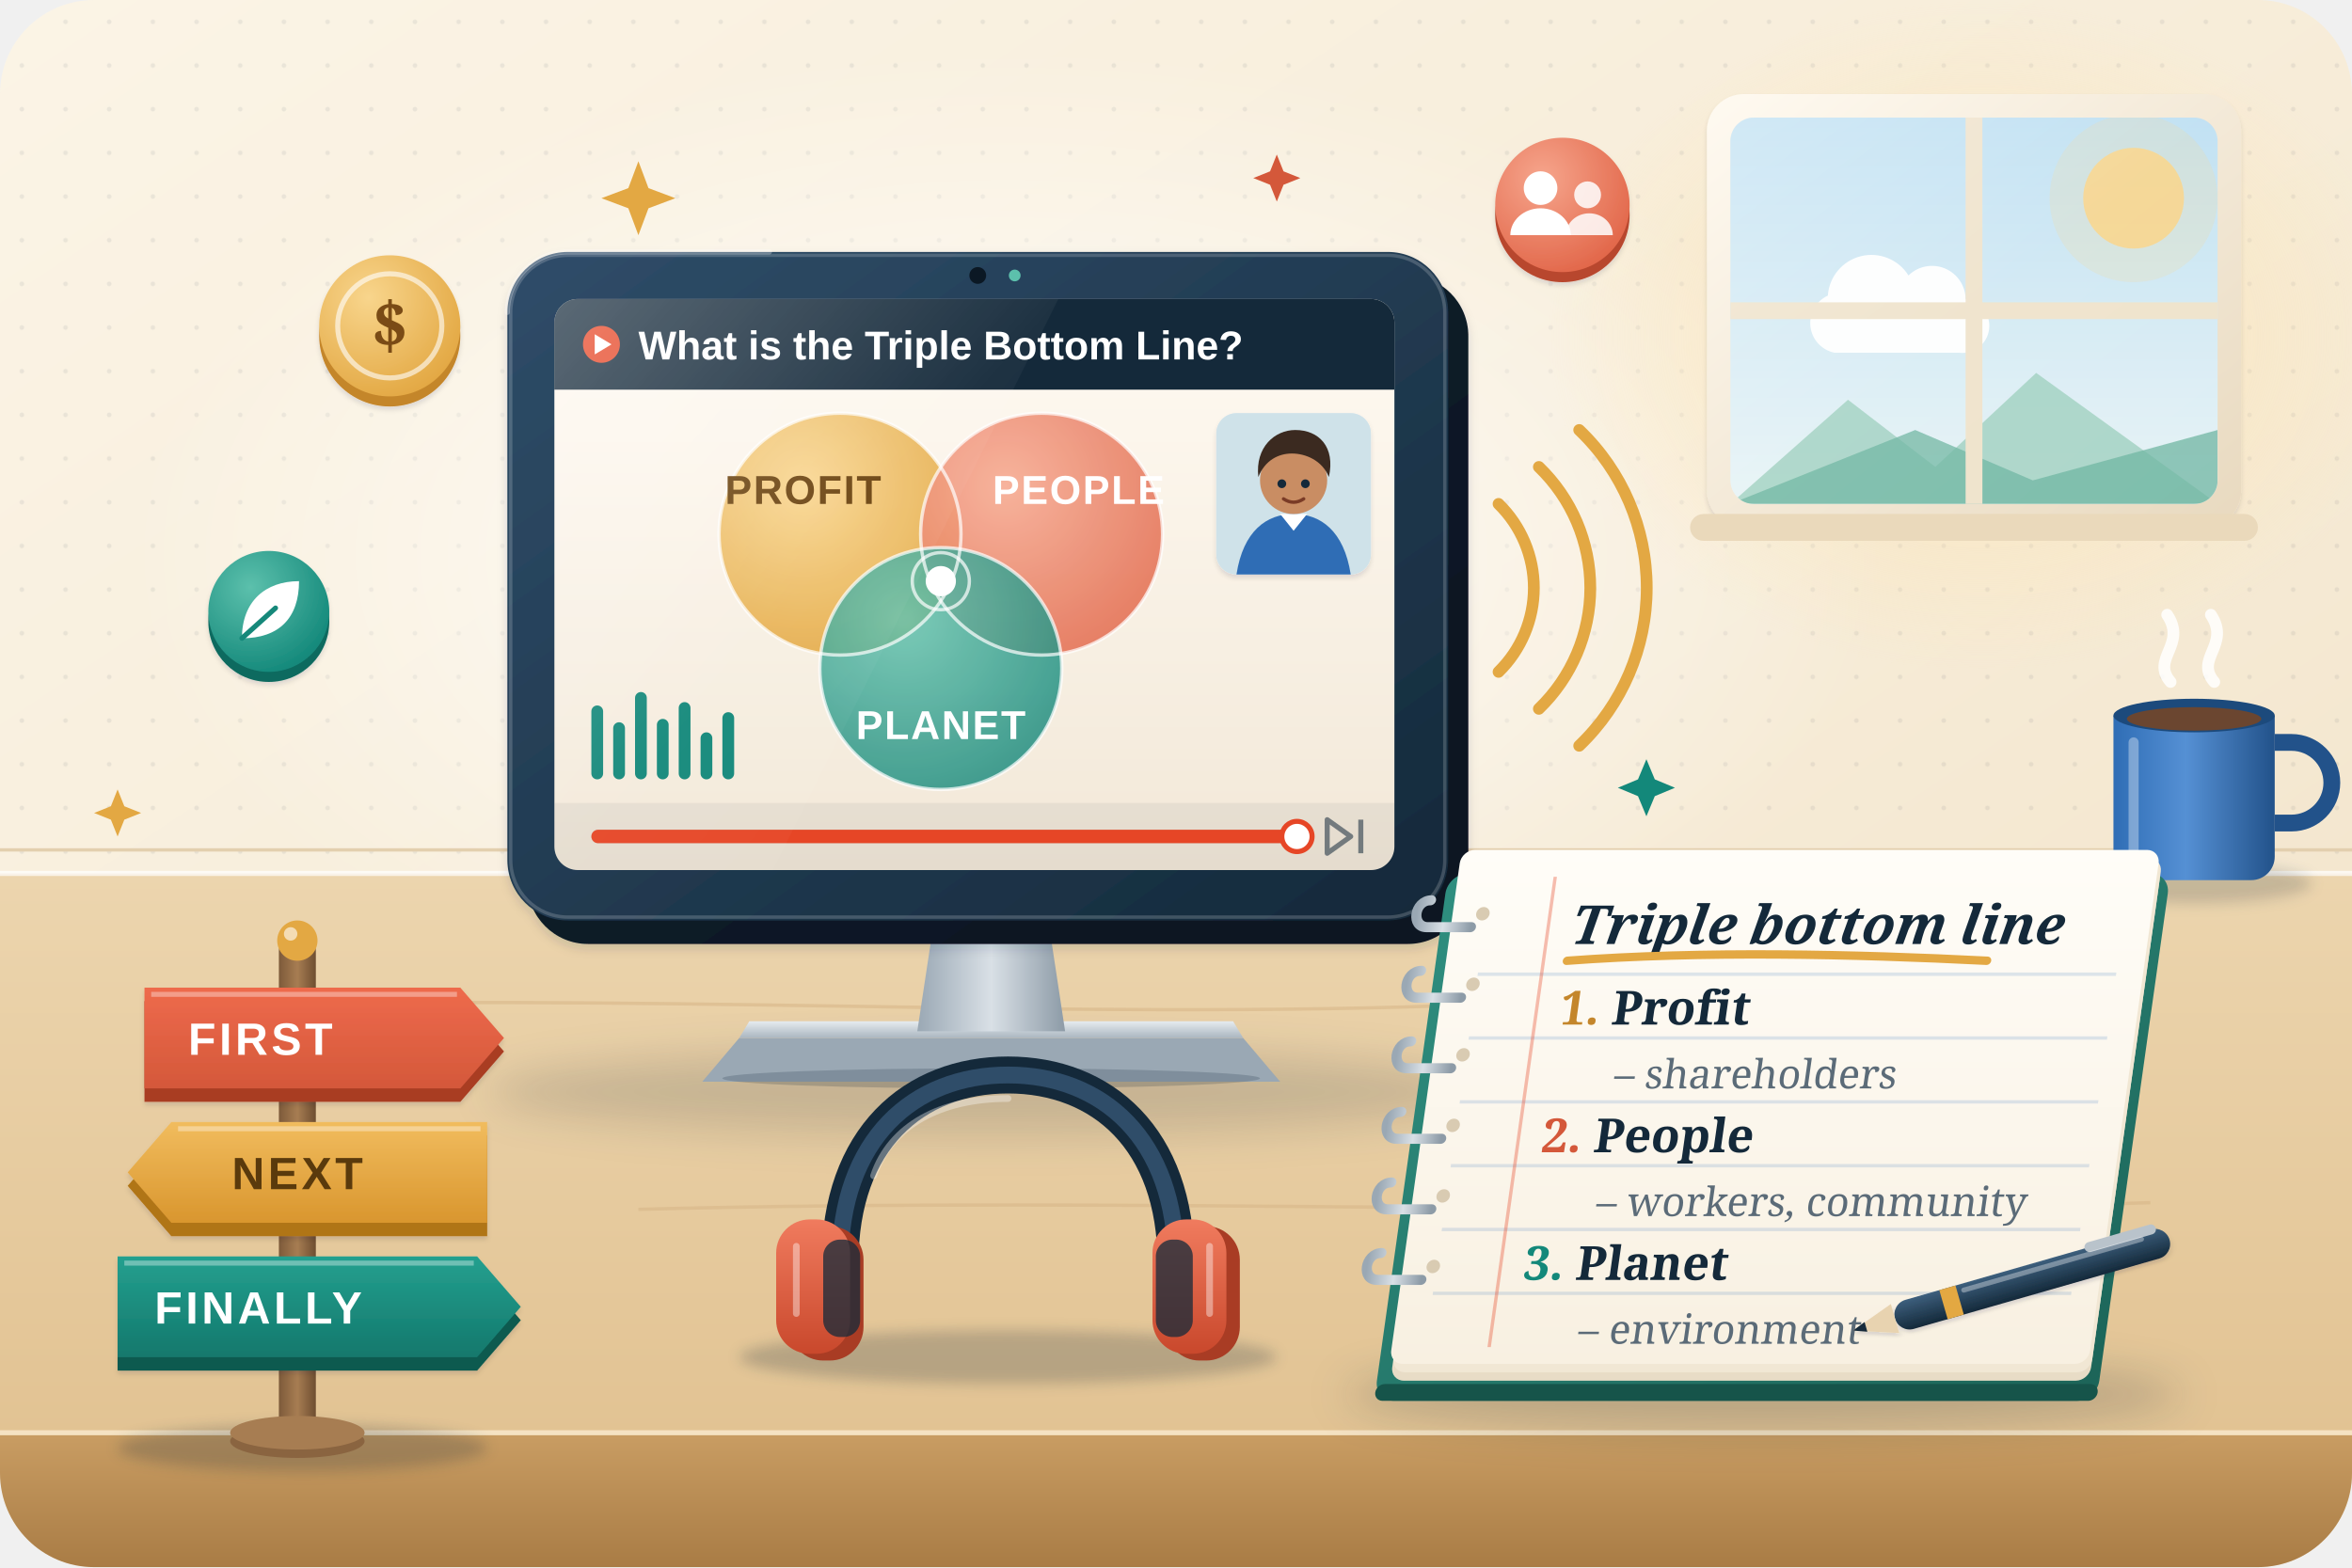
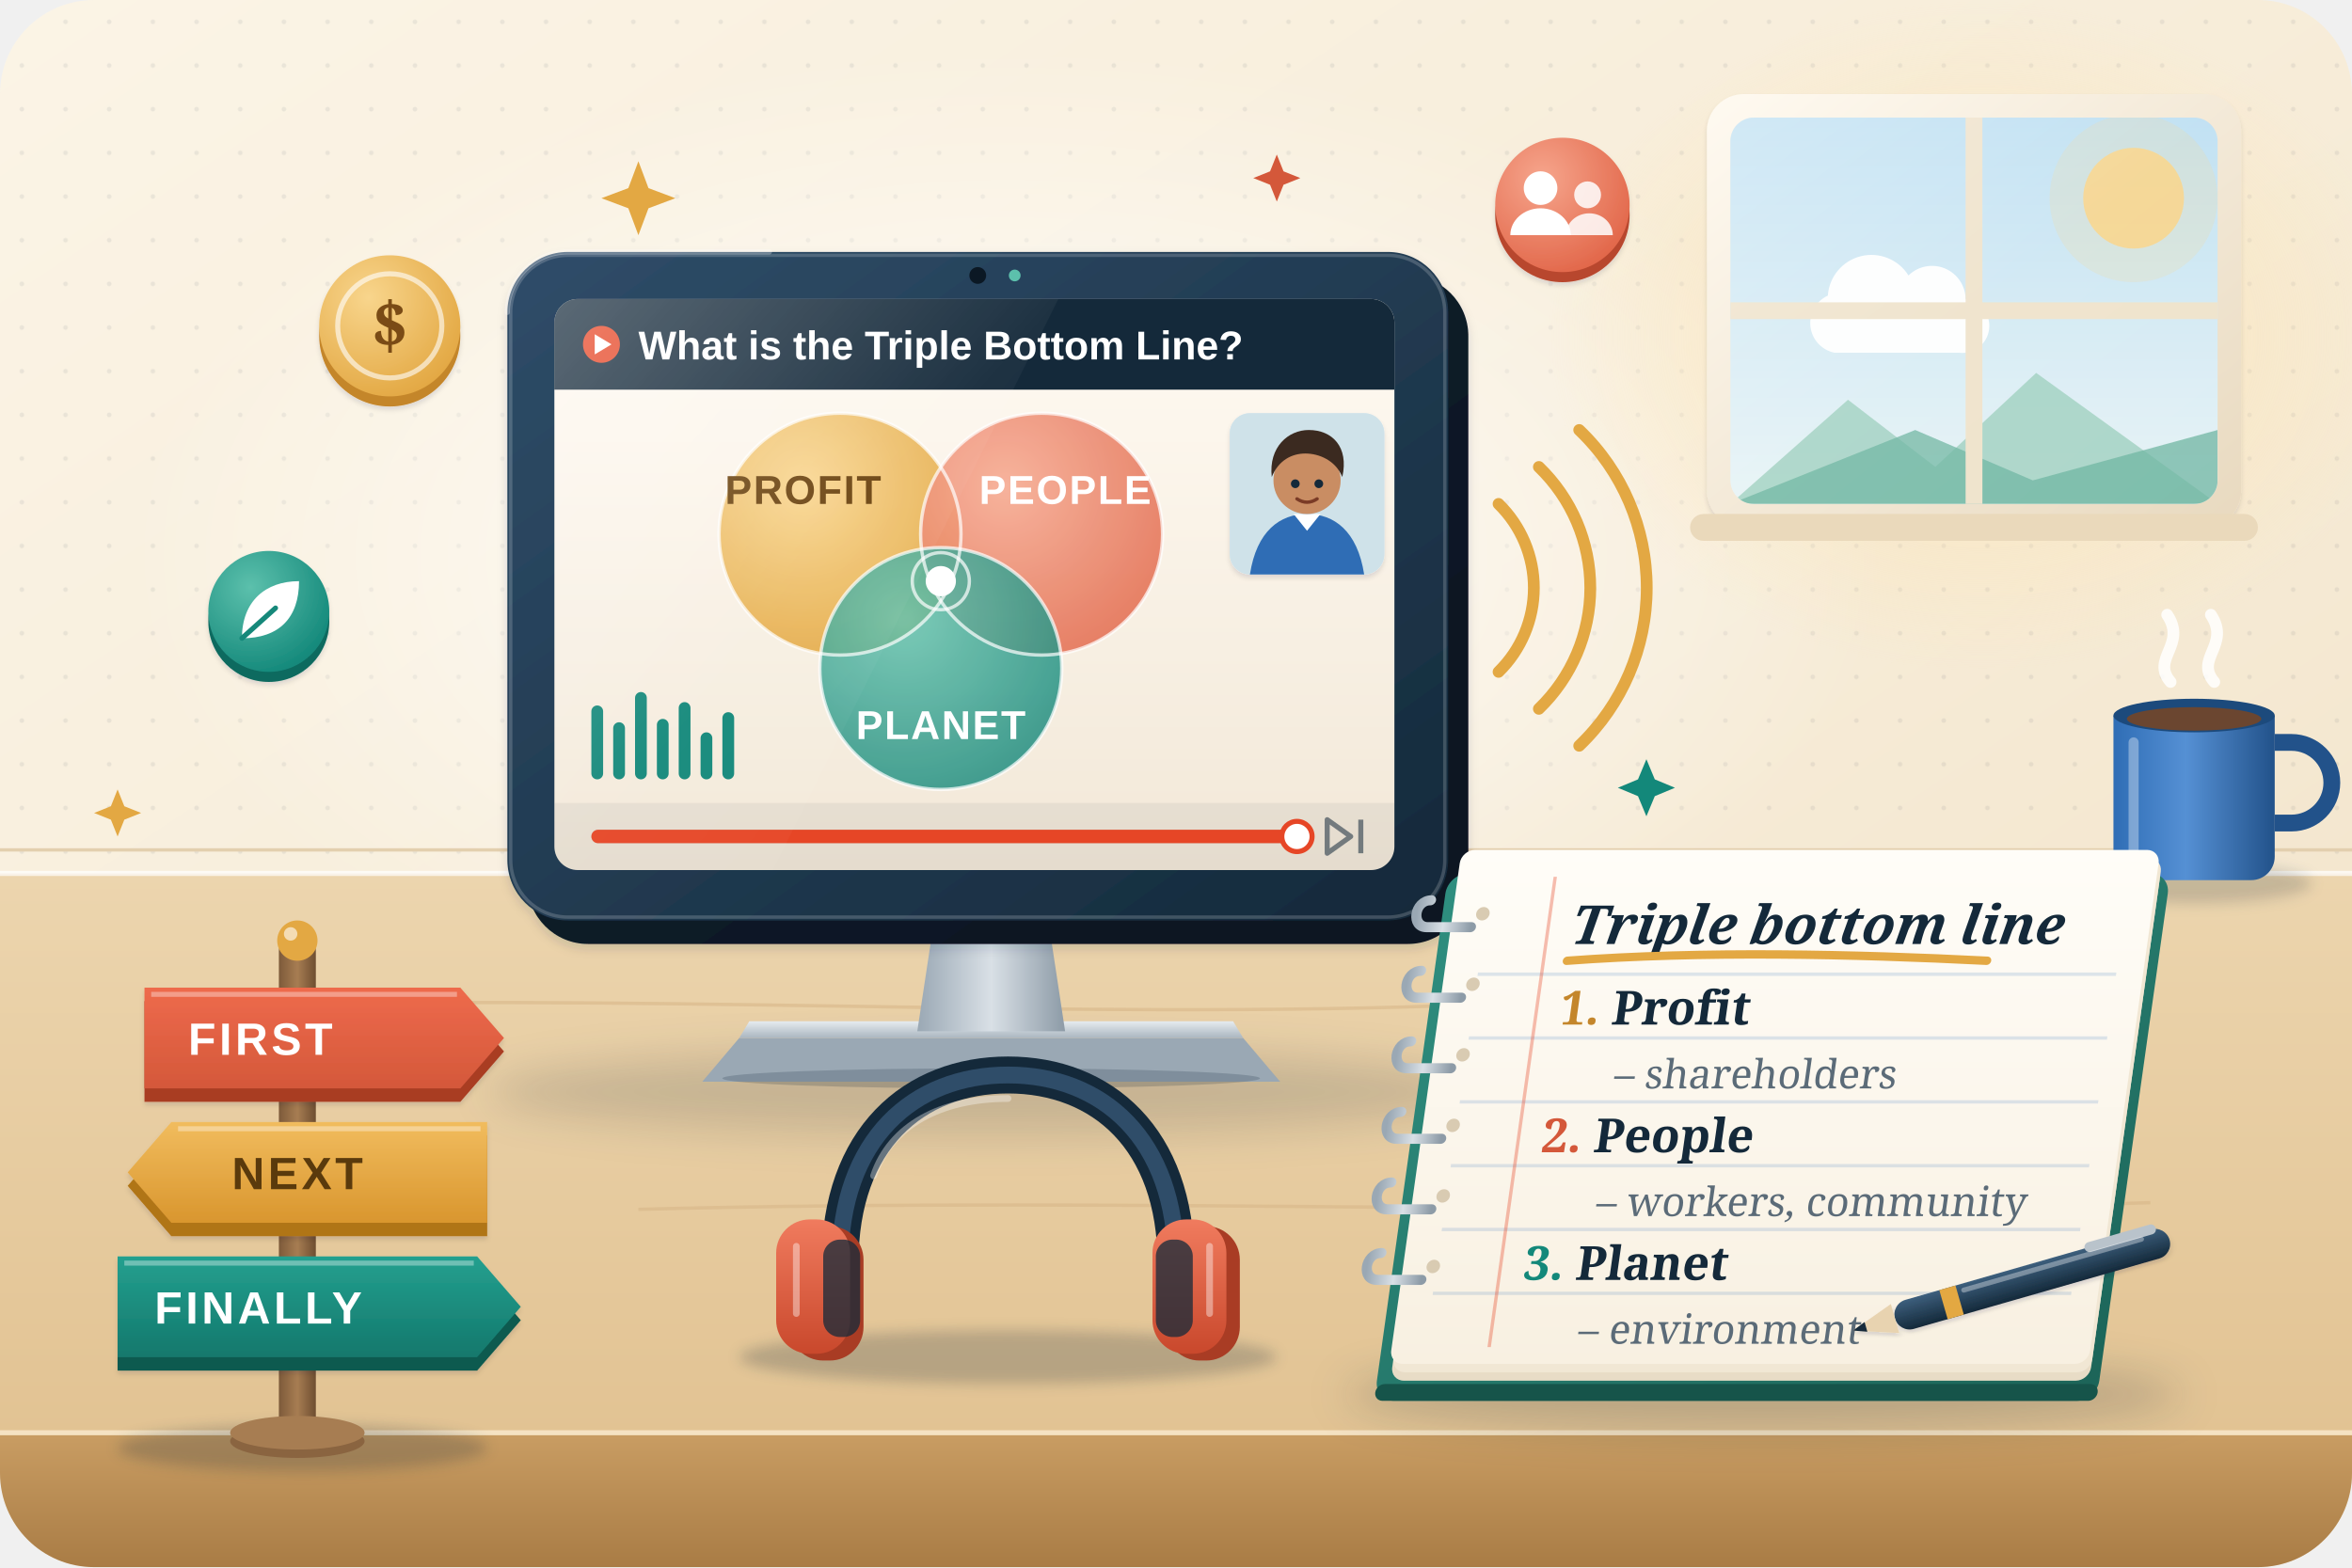
<svg xmlns="http://www.w3.org/2000/svg" viewBox="0 0 1400 933" role="img" aria-labelledby="h1-t">
  <style>
  .h1-fl { animation: h1-fl 7s ease-in-out infinite; transform-box: fill-box; transform-origin: center; }
  .h1-d2 { animation-delay: -2.3s; animation-duration: 8s; } .h1-d3 { animation-delay: -4.6s; animation-duration: 9s; }
  .h1-bar { animation: h1-bar 12s linear infinite; transform-box: fill-box; transform-origin: left center; }
  .h1-knob { animation: h1-knob 12s linear infinite; }
  .h1-wv rect { animation: h1-wv 1.3s ease-in-out infinite; transform-box: fill-box; transform-origin: center bottom; }
  .h1-wv rect:nth-child(2n) { animation-delay: -.4s; } .h1-wv rect:nth-child(3n) { animation-delay: -.8s; } .h1-wv rect:nth-child(5n) { animation-delay: -1.1s; }
  .h1-sw { animation: h1-sw 3.6s ease-out infinite; transform-box: fill-box; transform-origin: left center; }
  .h1-s2 { animation-delay: 1.2s; } .h1-s3 { animation-delay: 2.4s; }
  .h1-ln { animation: h1-ln 12s ease-in-out infinite; }
  .h1-l2 { animation-delay: .8s; } .h1-l3 { animation-delay: 1.6s; } .h1-l4 { animation-delay: 2.4s; } .h1-l5 { animation-delay: 3.2s; } .h1-l6 { animation-delay: 4s; } .h1-l7 { animation-delay: 4.8s; }
  .h1-pen { animation: h1-pen 1.6s ease-in-out infinite; transform-box: view-box; }
  .h1-sway { animation: h1-sway 6s ease-in-out infinite; transform-box: view-box; transform-origin: 176px 850px; }
  .h1-st { animation: h1-st 4s ease-in-out infinite; transform-box: fill-box; transform-origin: center bottom; } .h1-st2 { animation-delay: -2s; }
  .h1-cl { animation: h1-cl 12s ease-in-out infinite; transform-box: fill-box; }
  .h1-blink { animation: h1-blink 5s infinite; transform-box: fill-box; transform-origin: center; }
  .h1-led { animation: h1-led 2.4s ease-in-out infinite; }
  .h1-tw { animation: h1-tw 3.2s ease-in-out infinite; transform-box: fill-box; transform-origin: center; } .h1-t2 { animation-delay: -1.1s; } .h1-t3 { animation-delay: -2.2s; }
  @keyframes h1-fl { 0%, 100% { transform: translateY(0); } 50% { transform: translateY(-12px); } }
  @keyframes h1-bar { 0% { transform: scaleX(.08); } 100% { transform: scaleX(1); } }
  @keyframes h1-knob { 0% { transform: translateX(-420px); } 100% { transform: translateX(0); } }
  @keyframes h1-wv { 0%, 100% { transform: scaleY(.45); } 50% { transform: scaleY(1); } }
  @keyframes h1-sw { 0% { opacity: 0; transform: scale(.7); } 25% { opacity: .9; } 100% { opacity: 0; transform: scale(1.25); } }
  @keyframes h1-ln { 0%, 3% { opacity: 0; } 8%, 90% { opacity: 1; } 97%, 100% { opacity: 0; } }
  @keyframes h1-pen { 0%, 100% { transform: translate(0, 0); } 25% { transform: translate(-10px, 3px); } 50% { transform: translate(-3px, -2px); } 75% { transform: translate(-12px, 2px); } }
  @keyframes h1-sway { 0%, 100% { transform: rotate(-1.2deg); } 50% { transform: rotate(1.2deg); } }
  @keyframes h1-st { 0% { opacity: 0; transform: translateY(10px) scaleY(.8); } 40% { opacity: .75; } 100% { opacity: 0; transform: translateY(-34px) scaleY(1.1); } }
  @keyframes h1-cl { 0%, 100% { transform: translateX(-22px); } 50% { transform: translateX(26px); } }
  @keyframes h1-blink { 0%, 92%, 100% { transform: scaleY(1); } 95% { transform: scaleY(.1); } }
  @keyframes h1-led { 0%, 100% { opacity: 1; } 50% { opacity: .25; } }
  @keyframes h1-tw { 0%, 100% { opacity: .3; transform: scale(.6) rotate(0); } 50% { opacity: 1; transform: scale(1.05) rotate(45deg); } }
  @media (prefers-reduced-motion: reduce) { * { animation: none !important; } }
</style>
  <defs>
    <linearGradient id="h1-wall" x1="0" y1="0" x2="1" y2="1">
      <stop offset="0" stop-color="#fbf4e6" />
      <stop offset=".6" stop-color="#f6ebd6" />
      <stop offset="1" stop-color="#f1e1c6" />
    </linearGradient>
    <linearGradient id="h1-desk" x1="0" y1="0" x2="0" y2="1">
      <stop offset="0" stop-color="#ecd5ae" />
      <stop offset="1" stop-color="#e2c393" />
    </linearGradient>
    <linearGradient id="h1-edge" x1="0" y1="0" x2="0" y2="1">
      <stop offset="0" stop-color="#c99d63" />
      <stop offset="1" stop-color="#a97c45" />
    </linearGradient>
    <radialGradient id="h1-glow" cx=".5" cy=".5" r=".5">
      <stop offset="0" stop-color="#fff" stop-opacity=".9" />
      <stop offset="1" stop-color="#fff" stop-opacity="0" />
    </radialGradient>
    <radialGradient id="h1-glow2" cx=".5" cy=".5" r=".5">
      <stop offset="0" stop-color="#fde3b0" stop-opacity=".75" />
      <stop offset="1" stop-color="#fde3b0" stop-opacity="0" />
    </radialGradient>
    <pattern id="h1-dots" width="26" height="26" patternUnits="userSpaceOnUse">
      <circle cx="13" cy="13" r="1.4" fill="#14293a" fill-opacity=".07" />
    </pattern>
    <clipPath id="h1-clip">
      <rect width="1400" height="933" rx="56" />
    </clipPath>
    <clipPath id="h1-scr">
      <rect x="330" y="178" width="500" height="340" rx="14" />
    </clipPath>
    <clipPath id="h1-win">
      <rect x="1030" y="70" width="290" height="230" rx="14" />
    </clipPath>
    <linearGradient id="h1-body" x1="0" y1="0" x2="1" y2="1">
      <stop offset="0" stop-color="#2f4d69" />
      <stop offset="1" stop-color="#14293a" />
    </linearGradient>
    <linearGradient id="h1-side" x1="0" y1="0" x2="1" y2="1">
      <stop offset="0" stop-color="#0f2030" />
      <stop offset="1" stop-color="#091520" />
    </linearGradient>
    <linearGradient id="h1-screen" x1="0" y1="0" x2="0" y2="1">
      <stop offset="0" stop-color="#fffaf2" />
      <stop offset="1" stop-color="#f2e8d8" />
    </linearGradient>
    <linearGradient id="h1-glass" x1="0" y1="0" x2="1" y2="1">
      <stop offset="0" stop-color="#fff" stop-opacity=".55" />
      <stop offset=".5" stop-color="#fff" stop-opacity=".08" />
      <stop offset="1" stop-color="#fff" stop-opacity="0" />
    </linearGradient>
    <linearGradient id="h1-metal" x1="0" y1="0" x2="0" y2="1">
      <stop offset="0" stop-color="#e6ebef" />
      <stop offset="1" stop-color="#aab6c0" />
    </linearGradient>
    <linearGradient id="h1-metal2" x1="0" y1="0" x2="1" y2="0">
      <stop offset="0" stop-color="#9aa8b4" />
      <stop offset=".5" stop-color="#d9e0e6" />
      <stop offset="1" stop-color="#8d9ba7" />
    </linearGradient>
    <radialGradient id="h1-gold" cx=".35" cy=".3" r=".75">
      <stop offset="0" stop-color="#f8d58c" />
      <stop offset="1" stop-color="#e3a843" />
    </radialGradient>
    <radialGradient id="h1-coral" cx=".35" cy=".3" r=".75">
      <stop offset="0" stop-color="#f6a58c" />
      <stop offset="1" stop-color="#e2674a" />
    </radialGradient>
    <radialGradient id="h1-teal" cx=".35" cy=".3" r=".75">
      <stop offset="0" stop-color="#5cc0ac" />
      <stop offset="1" stop-color="#13887a" />
    </radialGradient>
    <linearGradient id="h1-paper" x1="0" y1="0" x2="0" y2="1">
      <stop offset="0" stop-color="#fffdf8" />
      <stop offset="1" stop-color="#f8f0e1" />
    </linearGradient>
    <linearGradient id="h1-cover" x1="0" y1="0" x2="1" y2="1">
      <stop offset="0" stop-color="#2f8f80" />
      <stop offset="1" stop-color="#1c6458" />
    </linearGradient>
    <linearGradient id="h1-sky" x1="0" y1="0" x2="0" y2="1">
      <stop offset="0" stop-color="#bfe0f2" />
      <stop offset="1" stop-color="#e9f4f6" />
    </linearGradient>
    <linearGradient id="h1-frame" x1="0" y1="0" x2="1" y2="1">
      <stop offset="0" stop-color="#fffaf1" />
      <stop offset="1" stop-color="#e8d9bf" />
    </linearGradient>
    <linearGradient id="h1-wood" x1="0" y1="0" x2="1" y2="0">
      <stop offset="0" stop-color="#7d5a3a" />
      <stop offset=".5" stop-color="#a77d52" />
      <stop offset="1" stop-color="#6e4e31" />
    </linearGradient>
    <linearGradient id="h1-sR" x1="0" y1="0" x2="0" y2="1">
      <stop offset="0" stop-color="#ee6a4c" />
      <stop offset="1" stop-color="#d4583a" />
    </linearGradient>
    <linearGradient id="h1-sG" x1="0" y1="0" x2="0" y2="1">
      <stop offset="0" stop-color="#f1bc5e" />
      <stop offset="1" stop-color="#d9962e" />
    </linearGradient>
    <linearGradient id="h1-sT" x1="0" y1="0" x2="0" y2="1">
      <stop offset="0" stop-color="#24a08f" />
      <stop offset="1" stop-color="#13786c" />
    </linearGradient>
    <linearGradient id="h1-mug" x1="0" y1="0" x2="1" y2="0">
      <stop offset="0" stop-color="#2f6db5" />
      <stop offset=".45" stop-color="#5590d4" />
      <stop offset="1" stop-color="#22528a" />
    </linearGradient>
    <linearGradient id="h1-pen" x1="0" y1="0" x2="0" y2="1">
      <stop offset="0" stop-color="#3d5f7d" />
      <stop offset="1" stop-color="#14293a" />
    </linearGradient>
    <linearGradient id="h1-hp" x1="0" y1="0" x2="0" y2="1">
      <stop offset="0" stop-color="#f07b5e" />
      <stop offset="1" stop-color="#c9482c" />
    </linearGradient>
    <filter id="h1-sh" x="-20%" y="-20%" width="140%" height="160%">
      <feDropShadow dx="0" dy="22" stdDeviation="20" flood-color="#14293a" flood-opacity=".18" />
      <feDropShadow dx="0" dy="3" stdDeviation="3" flood-color="#14293a" flood-opacity=".14" />
    </filter>
    <filter id="h1-sh2" x="-30%" y="-30%" width="160%" height="180%">
      <feDropShadow dx="0" dy="10" stdDeviation="9" flood-color="#14293a" flood-opacity=".18" />
      <feDropShadow dx="0" dy="2" stdDeviation="1.5" flood-color="#14293a" flood-opacity=".12" />
    </filter>
    <filter id="h1-blur" x="-30%" y="-80%" width="160%" height="260%">
      <feGaussianBlur stdDeviation="12" />
    </filter>
    <filter id="h1-blur2" x="-30%" y="-80%" width="160%" height="260%">
      <feGaussianBlur stdDeviation="4" />
    </filter>
  </defs>
  <g clip-path="url(#h1-clip)">
    <rect width="1400" height="933" fill="url(#h1-wall)" />
    <rect width="1400" height="560" fill="url(#h1-dots)" />
    <ellipse cx="600" cy="330" rx="520" ry="300" fill="url(#h1-glow)" />
    <ellipse cx="1180" cy="200" rx="260" ry="200" fill="url(#h1-glow2)" />
    <path d="M0 506h1400" stroke="#e3cfae" stroke-width="2" />
    <g filter="url(#h1-sh2)">
      <rect x="1016" y="56" width="318" height="258" rx="22" fill="url(#h1-frame)" />
    </g>
    <rect x="1030" y="70" width="290" height="230" rx="14" fill="url(#h1-sky)" />
    <g clip-path="url(#h1-win)">
      <circle cx="1270" cy="118" r="30" fill="#f8d58c" opacity=".9" />
      <circle cx="1270" cy="118" r="50" fill="#f8d58c" opacity=".2" />
      <g class="h1-cl">
        <path d="M1088 176a26 26 0 0 1 48-12a20 20 0 0 1 34 14a16 16 0 0 1-4 32h-74a18 18 0 0 1-4-34z" fill="#fff" opacity=".95" />
      </g>
      <path d="M1030 300l70-62l52 40l60-56l108 78z" fill="#9fd0bf" opacity=".8" />
      <path d="M1030 300l110-44l70 30l110-30v44z" fill="#6fb5a2" opacity=".75" />
    </g>
    <path d="M1175 70v230M1030 185h290" stroke="#efe3cc" stroke-width="10" />
    <rect x="1030" y="70" width="290" height="230" rx="14" fill="url(#h1-glass)" opacity=".5" />
    <rect x="1006" y="306" width="338" height="16" rx="8" fill="#ead9bb" />
    <path d="M0 520h1400v333H0z" fill="url(#h1-desk)" />
    <path d="M0 520h1400" stroke="#fff" stroke-opacity=".7" stroke-width="3" />
    <path d="M0 853h1400v80H0z" fill="url(#h1-edge)" />
    <path d="M0 853h1400" stroke="#f5e2c2" stroke-width="3" />
    <path d="M120 600c240-10 520 8 760-2M380 720c300-8 600 6 900-4" stroke="#d7b688" stroke-width="2" fill="none" opacity=".6" />
    <g transform="translate(66 -14)">
      <ellipse cx="1240" cy="540" rx="70" ry="12" fill="#14293a" opacity=".18" filter="url(#h1-blur2)" />
      <path d="M1192 440h96v84a14 14 0 0 1-14 14h-68a14 14 0 0 1-14-14z" fill="url(#h1-mug)" />
      <path d="M1288 456h10a24 24 0 0 1 0 48h-10" fill="none" stroke="#22528a" stroke-width="10" />
      <ellipse cx="1240" cy="440" rx="48" ry="10" fill="#1c4a7c" />
      <ellipse cx="1240" cy="442" rx="40" ry="7" fill="#6b4630" />
      <path d="M1204 456v64" stroke="#fff" stroke-opacity=".35" stroke-width="6" stroke-linecap="round" />
      <g fill="none" stroke="#fff" stroke-width="7" stroke-linecap="round" opacity=".85">
        <path class="h1-st" d="M1226 420c-12-14 10-22-2-40" />
        <path class="h1-st h1-st2" d="M1252 420c-12-14 10-22-2-40" />
      </g>
    </g>
    <g class="h1-fl" filter="url(#h1-sh2)">
      <circle cx="232" cy="200" r="42" fill="#c4862b" />
      <circle cx="232" cy="194" r="42" fill="url(#h1-gold)" />
      <circle cx="232" cy="194" r="31" fill="none" stroke="#fff" stroke-opacity=".6" stroke-width="3" />
      <text x="232" y="207" text-anchor="middle" font-family="Georgia, serif" font-weight="700" font-size="38" fill="#7a4c12">$</text>
    </g>
    <g class="h1-fl h1-d2" filter="url(#h1-sh2)">
      <circle cx="930" cy="128" r="40" fill="#b8472d" />
      <circle cx="930" cy="122" r="40" fill="url(#h1-coral)" />
      <circle cx="917" cy="112" r="10" fill="#fff" />
      <path d="M899 140a18 16 0 0 1 36 0z" fill="#fff" />
      <circle cx="945" cy="116" r="8" fill="#fff" opacity=".85" />
      <path d="M932 140a14 13 0 0 1 28 0z" fill="#fff" opacity=".85" />
    </g>
    <g class="h1-fl h1-d3" filter="url(#h1-sh2)">
      <circle cx="160" cy="370" r="36" fill="#0e6a5f" />
      <circle cx="160" cy="364" r="36" fill="url(#h1-teal)" />
      <path d="M144 380c0-22 14-34 34-34c0 22-12 34-34 34z" fill="#fff" />
      <path d="M144 380l20-18" stroke="#13887a" stroke-width="3" stroke-linecap="round" />
    </g>
    <ellipse cx="590" cy="650" rx="300" ry="26" fill="#14293a" opacity=".16" filter="url(#h1-blur)" />
    <path d="M440 618h300l22 26H418z" fill="#9aa8b4" />
    <path d="M440 618h300l-6-10H446z" fill="url(#h1-metal)" />
    <path d="M556 548h68l10 66h-88z" fill="url(#h1-metal2)" />
    <ellipse cx="590" cy="642" rx="160" ry="6" fill="#14293a" opacity=".2" />
    <g filter="url(#h1-sh)">
      <rect x="314" y="164" width="560" height="398" rx="36" fill="url(#h1-side)" />
      <rect x="302" y="150" width="560" height="398" rx="36" fill="url(#h1-body)" />
    </g>
    <rect x="304" y="152" width="556" height="394" rx="34" fill="none" stroke="#fff" stroke-opacity=".18" stroke-width="2" />
    <circle cx="582" cy="164" r="5" fill="#0b1824" />
    <circle class="h1-led" cx="604" cy="164" r="3.5" fill="#5cc0ac" />
    <rect x="330" y="178" width="500" height="340" rx="14" fill="url(#h1-screen)" />
    <g clip-path="url(#h1-scr)">
      <rect x="330" y="178" width="500" height="54" fill="#14293a" />
      <circle cx="358" cy="205" r="11" fill="#e64626" />
      <path d="M354 199l10 6l-10 6z" fill="#fff" />
      <text x="380" y="214" font-family="'Helvetica Neue', Arial, sans-serif" font-weight="700" font-size="24" fill="#fff">What is the Triple Bottom Line?</text>
      <g opacity=".93">
        <circle cx="500" cy="318" r="72" fill="url(#h1-gold)" />
        <circle cx="620" cy="318" r="72" fill="url(#h1-coral)" opacity=".88" />
        <circle cx="560" cy="398" r="72" fill="url(#h1-teal)" opacity=".85" />
      </g>
      <circle cx="500" cy="318" r="72" fill="none" stroke="#fff" stroke-opacity=".7" stroke-width="2" />
      <circle cx="620" cy="318" r="72" fill="none" stroke="#fff" stroke-opacity=".7" stroke-width="2" />
      <circle cx="560" cy="398" r="72" fill="none" stroke="#fff" stroke-opacity=".7" stroke-width="2" />
      <g font-family="'Helvetica Neue', Arial, sans-serif" font-weight="800" font-size="24" letter-spacing="1" text-anchor="middle">
        <text x="478" y="300" fill="#6b430f">PROFIT</text>
-         <text x="642" y="300" fill="#fff">PEOPLE</text>
+         <text x="634" y="300" fill="#fff">PEOPLE</text>
        <text x="560" y="440" fill="#fff">PLANET</text>
      </g>
      <circle cx="560" cy="346" r="9" fill="#fff" />
      <circle cx="560" cy="346" r="17" fill="none" stroke="#fff" stroke-width="2" stroke-opacity=".7" />
-       <g filter="url(#h1-sh2)">
-         <rect x="724" y="246" width="92" height="96" rx="12" fill="#dfeaf0" />
-       </g>
-       <rect x="724" y="246" width="92" height="96" rx="12" fill="#cfe2e9" />
-       <path d="M736 342c4-26 18-36 34-36s30 10 34 36z" fill="#2f6db5" />
-       <path d="M762 306l8 10l8-10" fill="#fff" />
-       <circle cx="770" cy="286" r="20" fill="#c98d63" />
-       <path d="M749 284c-2-18 10-28 22-28c14 0 24 10 20 28c-4-10-14-14-22-14c-8 0-16 4-20 14z" fill="#3b2a20" />
-       <g class="h1-blink">
-         <circle cx="763" cy="288" r="2.6" fill="#14293a" />
-         <circle cx="777" cy="288" r="2.6" fill="#14293a" />
-       </g>
-       <path d="M764 297q6 4 12 0" stroke="#7a3b26" stroke-width="2" fill="none" stroke-linecap="round" />
+       <g transform="translate(8 0)">
+         <g filter="url(#h1-sh2)">
+           <rect x="724" y="246" width="92" height="96" rx="12" fill="#dfeaf0" />
+         </g>
+         <rect x="724" y="246" width="92" height="96" rx="12" fill="#cfe2e9" />
+         <path d="M736 342c4-26 18-36 34-36s30 10 34 36z" fill="#2f6db5" />
+         <path d="M762 306l8 10l8-10" fill="#fff" />
+         <circle cx="770" cy="286" r="20" fill="#c98d63" />
+         <path d="M749 284c-2-18 10-28 22-28c14 0 24 10 20 28c-4-10-14-14-22-14c-8 0-16 4-20 14z" fill="#3b2a20" />
+         <g class="h1-blink">
+           <circle cx="763" cy="288" r="2.6" fill="#14293a" />
+           <circle cx="777" cy="288" r="2.6" fill="#14293a" />
+         </g>
+         <path d="M764 297q6 4 12 0" stroke="#7a3b26" stroke-width="2" fill="none" stroke-linecap="round" />
+       </g>
      <g class="h1-wv" fill="#13887a">
        <rect x="352" y="420" width="7" height="44" rx="3.5" />
        <rect x="365" y="430" width="7" height="34" rx="3.5" />
        <rect x="378" y="412" width="7" height="52" rx="3.5" />
        <rect x="391" y="428" width="7" height="36" rx="3.5" />
        <rect x="404" y="418" width="7" height="46" rx="3.5" />
        <rect x="417" y="436" width="7" height="28" rx="3.5" />
        <rect x="430" y="424" width="7" height="40" rx="3.5" />
      </g>
      <rect x="330" y="478" width="500" height="40" fill="#14293a" opacity=".06" />
      <rect x="352" y="494" width="420" height="8" rx="4" fill="#14293a" opacity=".14" />
      <rect class="h1-bar" x="352" y="494" width="420" height="8" rx="4" fill="#e64626" />
      <g class="h1-knob">
        <circle cx="772" cy="498" r="9" fill="#fff" stroke="#e64626" stroke-width="3" />
      </g>
      <path d="M790 488l14 10l-14 10z M810 488v20" stroke="#14293a" stroke-opacity=".55" stroke-width="3" fill="none" stroke-linejoin="round" />
      <path d="M330 178h300L460 518H330z" fill="url(#h1-glass)" opacity=".55" />
    </g>
    <path d="M302 186a36 36 0 0 1 36-36h120" stroke="#fff" stroke-opacity=".3" stroke-width="3" fill="none" stroke-linecap="round" />
    <g fill="none" stroke="#e3a843" stroke-width="7" stroke-linecap="round">
      <path class="h1-sw" d="M892 300a70 70 0 0 1 0 100" />
      <path class="h1-sw h1-s2" d="M916 278a100 100 0 0 1 0 144" />
      <path class="h1-sw h1-s3" d="M940 256a130 130 0 0 1 0 188" />
    </g>
    <ellipse cx="1050" cy="830" rx="250" ry="22" fill="#14293a" opacity=".2" filter="url(#h1-blur)" />
    <g transform="translate(870 506) skewX(-8)">
      <rect x="-6" y="14" width="430" height="314" rx="12" fill="url(#h1-cover)" />
      <rect x="-6" y="318" width="430" height="10" rx="5" fill="#16544a" />
      <rect x="2" y="10" width="416" height="306" rx="8" fill="#e8dcc6" />
      <rect x="2" y="5" width="416" height="306" rx="8" fill="#f1e7d4" />
      <rect x="0" y="0" width="416" height="306" rx="8" fill="url(#h1-paper)" />
      <g stroke="#2f6db5" stroke-opacity=".16" stroke-width="2">
        <path d="M20 74h380M20 112h380M20 150h380M20 188h380M20 226h380M20 264h380" />
      </g>
      <path d="M58 16v280" stroke="#e64626" stroke-opacity=".35" stroke-width="2" />
      <g fill="none" stroke="url(#h1-metal2)" stroke-width="6" stroke-linecap="round">
        <path d="M-14 30c-10 0-10 16 0 16h26M-14 72c-10 0-10 16 0 16h26M-14 114c-10 0-10 16 0 16h26M-14 156c-10 0-10 16 0 16h26M-14 198c-10 0-10 16 0 16h26M-14 240c-10 0-10 16 0 16h26" />
      </g>
      <g fill="#d9cbb2">
        <circle cx="18" cy="38" r="4" />
        <circle cx="18" cy="80" r="4" />
        <circle cx="18" cy="122" r="4" />
        <circle cx="18" cy="164" r="4" />
        <circle cx="18" cy="206" r="4" />
        <circle cx="18" cy="248" r="4" />
      </g>
      <g font-family="Georgia, serif">
        <text class="h1-ln" x="72" y="56" font-size="32" font-style="italic" font-weight="700" fill="#14293a">Triple bottom line</text>
        <path class="h1-ln" d="M72 66c80-6 170-4 250 0" stroke="#e3a843" stroke-width="5" fill="none" stroke-linecap="round" />
        <text class="h1-ln h1-l2" x="72" y="104" font-size="28" font-weight="700" fill="#14293a">
          <tspan fill="#c4862b">1.</tspan> Profit</text>
        <text class="h1-ln h1-l3" x="110" y="142" font-size="24" fill="#5b6b78">– shareholders</text>
        <text class="h1-ln h1-l4" x="72" y="180" font-size="28" font-weight="700" fill="#14293a">
          <tspan fill="#d4583a">2.</tspan> People</text>
        <text class="h1-ln h1-l5" x="110" y="218" font-size="24" fill="#5b6b78">– workers, community</text>
        <text class="h1-ln h1-l6" x="72" y="256" font-size="28" font-weight="700" fill="#14293a">
          <tspan fill="#13887a">3.</tspan> Planet</text>
        <text class="h1-ln h1-l7" x="110" y="294" font-size="24" fill="#5b6b78">– environment</text>
      </g>
    </g>
    <g class="h1-pen">
      <g transform="translate(1128 785) rotate(-16)" filter="url(#h1-sh2)">
        <rect x="0" y="-9" width="170" height="18" rx="9" fill="url(#h1-pen)" />
        <rect x="30" y="-9" width="10" height="18" fill="#e3a843" />
        <path d="M0 -9l-26 9l26 9z" fill="#e8d3b0" />
        <path d="M-18 -3l-8 3l8 3z" fill="#14293a" />
        <rect x="120" y="-12" width="44" height="6" rx="3" fill="#b9c3cb" />
        <path d="M44 -5h110" stroke="#fff" stroke-opacity=".35" stroke-width="3" stroke-linecap="round" />
      </g>
    </g>
    <ellipse cx="600" cy="808" rx="160" ry="16" fill="#14293a" opacity=".22" filter="url(#h1-blur2)" />
    <path d="M500 752c0-74 44-112 100-112s100 38 100 112" fill="none" stroke="#14293a" stroke-width="22" stroke-linecap="round" />
    <path d="M500 752c0-74 44-112 100-112s100 38 100 112" fill="none" stroke="#2f4d69" stroke-width="10" stroke-linecap="round" />
    <path d="M520 700c10-30 40-46 80-46" fill="none" stroke="#fff" stroke-opacity=".35" stroke-width="4" stroke-linecap="round" />
    <rect x="470" y="730" width="44" height="80" rx="20" fill="#a93c24" />
    <rect x="462" y="726" width="44" height="80" rx="20" fill="url(#h1-hp)" />
    <rect x="490" y="738" width="22" height="58" rx="10" fill="#14293a" opacity=".75" />
    <path d="M474 742v40" stroke="#fff" stroke-opacity=".4" stroke-width="4" stroke-linecap="round" />
    <rect x="694" y="730" width="44" height="80" rx="20" fill="#a93c24" />
    <rect x="686" y="726" width="44" height="80" rx="20" fill="url(#h1-hp)" />
    <rect x="688" y="738" width="22" height="58" rx="10" fill="#14293a" opacity=".75" />
    <path d="M720 742v40" stroke="#fff" stroke-opacity=".4" stroke-width="4" stroke-linecap="round" />
    <ellipse cx="180" cy="862" rx="110" ry="14" fill="#14293a" opacity=".22" filter="url(#h1-blur2)" />
    <g class="h1-sway">
      <rect x="166" y="560" width="22" height="300" rx="6" fill="url(#h1-wood)" />
      <ellipse cx="177" cy="858" rx="40" ry="10" fill="#8a6440" />
      <ellipse cx="177" cy="853" rx="40" ry="10" fill="#a77d52" />
      <circle cx="177" cy="560" r="12" fill="#e3a843" />
      <circle cx="173" cy="556" r="4" fill="#fff" opacity=".6" />
      <g font-family="'Helvetica Neue', Arial, sans-serif" font-weight="800" font-size="27" letter-spacing="2" fill="#fff">
        <g filter="url(#h1-sh2)">
          <path d="M86 588h188l26 30l-26 30H86z" fill="#a93c24" transform="translate(0 8)" />
          <path d="M86 588h188l26 30l-26 30H86z" fill="url(#h1-sR)" />
        </g>
        <path d="M90 592h182" stroke="#fff" stroke-opacity=".35" stroke-width="3" />
        <text x="112" y="628">FIRST</text>
        <g filter="url(#h1-sh2)">
          <path d="M290 668H102l-26 30l26 30h188z" fill="#b07419" transform="translate(0 8)" />
          <path d="M290 668H102l-26 30l26 30h188z" fill="url(#h1-sG)" />
        </g>
        <path d="M106 672h180" stroke="#fff" stroke-opacity=".35" stroke-width="3" />
        <text x="138" y="708" fill="#5a3a0c">NEXT</text>
        <g filter="url(#h1-sh2)">
          <path d="M70 748h214l26 30l-26 30H70z" fill="#0d5a50" transform="translate(0 8)" />
          <path d="M70 748h214l26 30l-26 30H70z" fill="url(#h1-sT)" />
        </g>
        <path d="M74 752h208" stroke="#fff" stroke-opacity=".35" stroke-width="3" />
        <text x="92" y="788">FINALLY</text>
      </g>
    </g>
    <g fill="#e3a843">
      <path class="h1-tw" d="M380 96l6 16l16 6l-16 6l-6 16l-6-16l-16-6l16-6z" />
      <path class="h1-tw h1-t2" d="M980 452l5 12l12 5l-12 5l-5 12l-5-12l-12-5l12-5z" fill="#13887a" />
      <path class="h1-tw h1-t3" d="M760 92l4 10l10 4l-10 4l-4 10l-4-10l-10-4l10-4z" fill="#d4583a" />
      <path class="h1-tw h1-t2" d="M70 470l4 10l10 4l-10 4l-4 10l-4-10l-10-4l10-4z" />
    </g>
  </g>
</svg>
